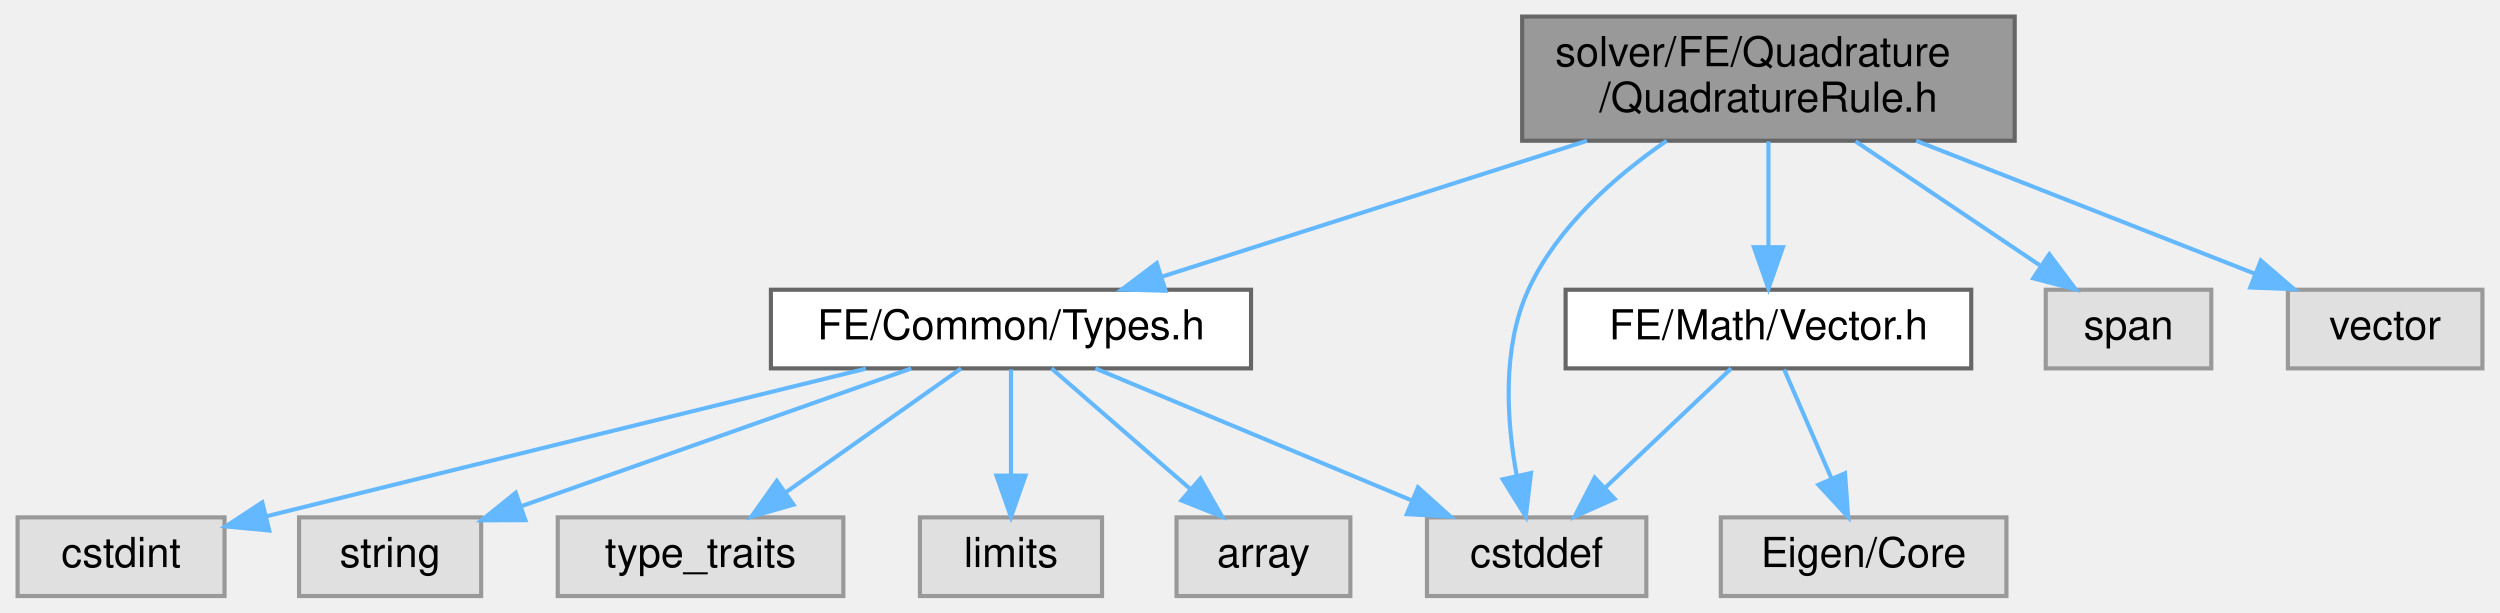
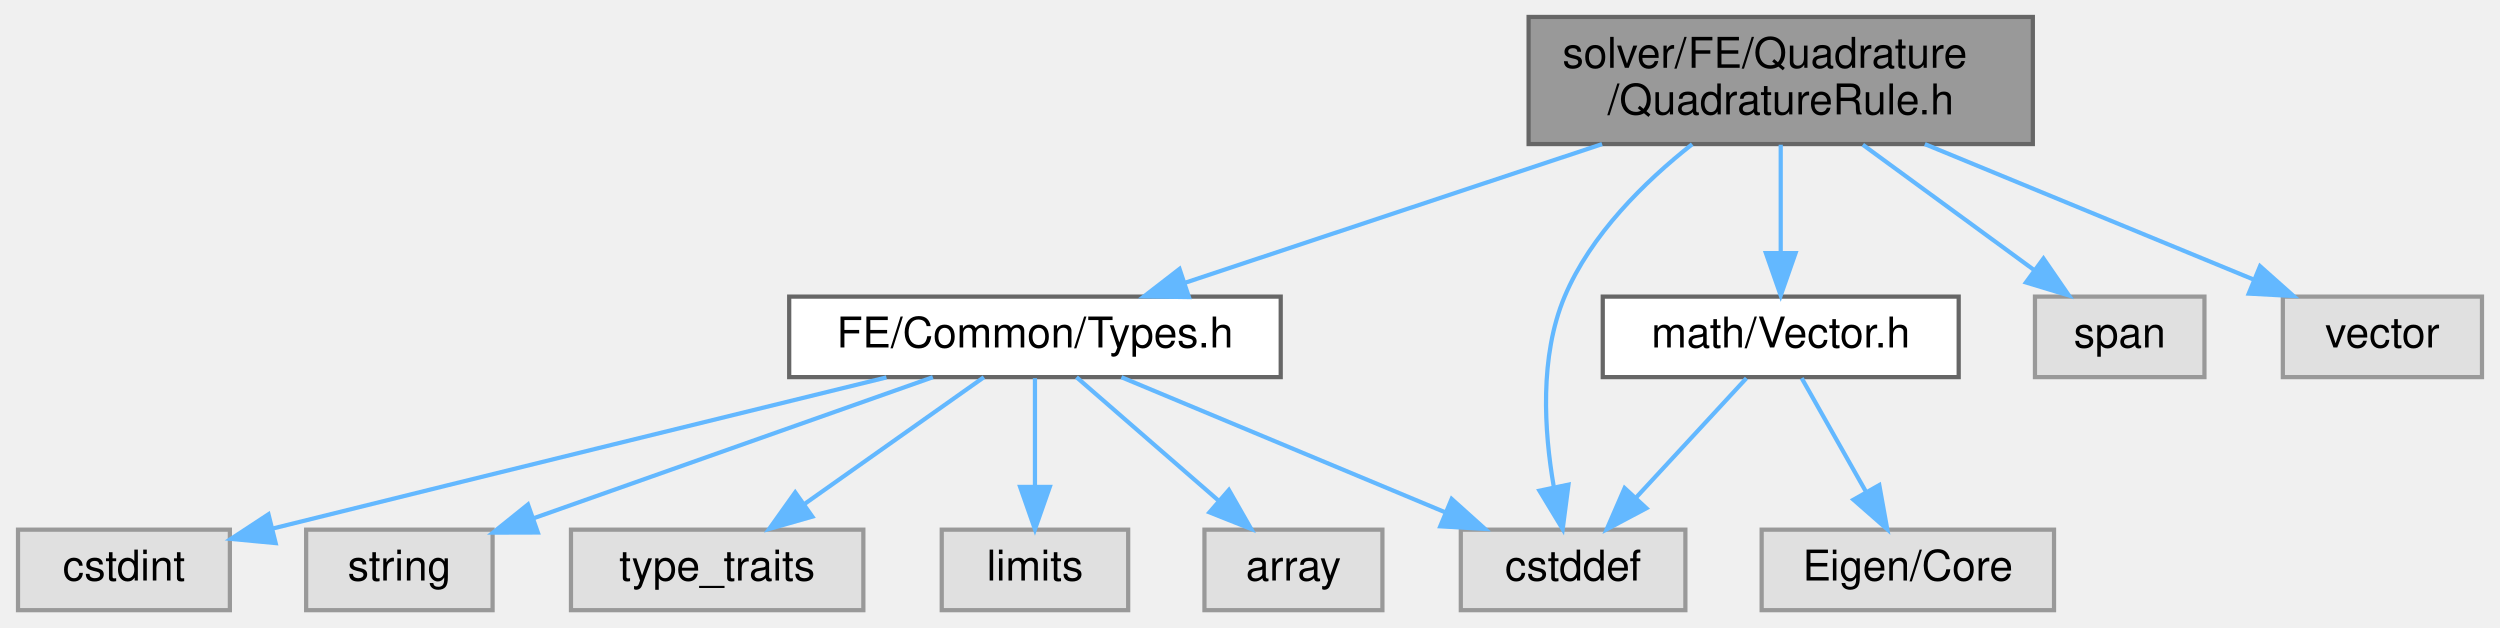
- <svg xmlns="http://www.w3.org/2000/svg" xmlns:xlink="http://www.w3.org/1999/xlink" width="604pt" height="148pt" viewBox="0.00 0.00 603.50 148.00">
+ <svg xmlns="http://www.w3.org/2000/svg" xmlns:xlink="http://www.w3.org/1999/xlink" width="590pt" height="148pt" viewBox="0.00 0.00 589.50 148.00">
  <g id="graph0" class="graph" transform="scale(1 1) rotate(0) translate(4 144)">
    <g id="Node000001" class="node">
      <g id="a_Node000001">
        <a xlink:title="Value type for reference-space quadrature rules.">
-           <polygon fill="#999999" stroke="#666666" points="482.5,-140 363.5,-140 363.5,-110 482.5,-110 482.5,-140" />
-           <text text-anchor="start" x="371.5" y="-128" font-family="Helvetica,sans-Serif" font-size="10.00">solver/FE/Quadrature</text>
-           <text text-anchor="middle" x="423" y="-117" font-family="Helvetica,sans-Serif" font-size="10.00">/QuadratureRule.h</text>
+           <polygon fill="#999999" stroke="#666666" points="475.5,-140 356.5,-140 356.5,-110 475.5,-110 475.5,-140" />
+           <text text-anchor="start" x="364.5" y="-128" font-family="Helvetica,sans-Serif" font-size="10.00">solver/FE/Quadrature</text>
+           <text text-anchor="middle" x="416" y="-117" font-family="Helvetica,sans-Serif" font-size="10.00">/QuadratureRule.h</text>
        </a>
      </g>
    </g>
    <g id="Node000002" class="node">
      <g id="a_Node000002">
        <a xlink:href="_types_8h.html" target="_top" xlink:title="Fundamental type definitions for the finite element library.">
          <polygon fill="white" stroke="#666666" points="298,-74 182,-74 182,-55 298,-55 298,-74" />
          <text text-anchor="middle" x="240" y="-62" font-family="Helvetica,sans-Serif" font-size="10.00">FE/Common/Types.h</text>
        </a>
      </g>
    </g>
    <g id="edge1_Node000001_Node000002" class="edge">
      <g id="a_edge1_Node000001_Node000002">
        <a xlink:title=" ">
-           <path fill="none" stroke="#63b8ff" d="M379.17,-109.99C347.86,-99.98 306.22,-86.67 276.67,-77.22" />
-           <polygon fill="#63b8ff" stroke="#63b8ff" points="277.35,-73.76 266.76,-74.05 275.22,-80.43 277.35,-73.76" />
+           <path fill="none" stroke="#63b8ff" d="M373.84,-109.99C343.73,-99.98 303.69,-86.67 275.27,-77.22" />
+           <polygon fill="#63b8ff" stroke="#63b8ff" points="276.33,-73.89 265.73,-74.05 274.12,-80.53 276.33,-73.89" />
        </a>
      </g>
    </g>
    <g id="Node000004" class="node">
      <g id="a_Node000004">
        <a xlink:title=" ">
          <polygon fill="#e0e0e0" stroke="#999999" points="393.5,-19 340.5,-19 340.5,0 393.5,0 393.5,-19" />
          <text text-anchor="middle" x="367" y="-7" font-family="Helvetica,sans-Serif" font-size="10.00">cstddef</text>
        </a>
      </g>
    </g>
    <g id="edge11_Node000001_Node000004" class="edge">
      <g id="a_edge11_Node000001_Node000004">
        <a xlink:title=" ">
-           <path fill="none" stroke="#63b8ff" d="M398.42,-109.99C385.91,-101.38 371.92,-89.11 365,-74 358.54,-59.9 359.78,-42.13 362.21,-28.98" />
-           <polygon fill="#63b8ff" stroke="#63b8ff" points="365.63,-29.72 364.39,-19.19 358.8,-28.19 365.63,-29.72" />
+           <path fill="none" stroke="#63b8ff" d="M395.11,-109.97C383.9,-101.13 371.15,-88.63 365,-74 359.05,-59.84 360.17,-42.3 362.42,-29.25" />
+           <polygon fill="#63b8ff" stroke="#63b8ff" points="365.91,-29.63 364.54,-19.13 359.06,-28.19 365.91,-29.63" />
        </a>
      </g>
    </g>
    <g id="Node000009" class="node">
      <g id="a_Node000009">
-         <a xlink:href="_f_e_2_math_2_vector_8h.html" target="_top" xlink:title="Fixed-size vector types for FE computations, backed by Eigen.">
-           <polygon fill="white" stroke="#666666" points="472,-74 374,-74 374,-55 472,-55 472,-74" />
-           <text text-anchor="middle" x="423" y="-62" font-family="Helvetica,sans-Serif" font-size="10.00">FE/Math/Vector.h</text>
+         <a xlink:href="common_2math_2include_2math_2_vector_8h.html" target="_top" xlink:title="Fixed-size vector types for FE computations, backed by Eigen.">
+           <polygon fill="white" stroke="#666666" points="458,-74 374,-74 374,-55 458,-55 458,-74" />
+           <text text-anchor="middle" x="416" y="-62" font-family="Helvetica,sans-Serif" font-size="10.00">math/Vector.h</text>
        </a>
      </g>
    </g>
    <g id="edge8_Node000001_Node000009" class="edge">
      <g id="a_edge8_Node000001_Node000009">
        <a xlink:title=" ">
-           <path fill="none" stroke="#63b8ff" d="M423,-109.84C423,-102.21 423,-92.7 423,-84.45" />
-           <polygon fill="#63b8ff" stroke="#63b8ff" points="426.5,-84.27 423,-74.27 419.5,-84.27 426.5,-84.27" />
+           <path fill="none" stroke="#63b8ff" d="M416,-109.84C416,-102.21 416,-92.7 416,-84.45" />
+           <polygon fill="#63b8ff" stroke="#63b8ff" points="419.5,-84.27 416,-74.27 412.5,-84.27 419.5,-84.27" />
        </a>
      </g>
    </g>
    <g id="Node000011" class="node">
      <g id="a_Node000011">
        <a xlink:title=" ">
-           <polygon fill="#e0e0e0" stroke="#999999" points="530,-74 490,-74 490,-55 530,-55 530,-74" />
-           <text text-anchor="middle" x="510" y="-62" font-family="Helvetica,sans-Serif" font-size="10.00">span</text>
+           <polygon fill="#e0e0e0" stroke="#999999" points="516,-74 476,-74 476,-55 516,-55 516,-74" />
+           <text text-anchor="middle" x="496" y="-62" font-family="Helvetica,sans-Serif" font-size="10.00">span</text>
        </a>
      </g>
    </g>
    <g id="edge12_Node000001_Node000011" class="edge">
      <g id="a_edge12_Node000001_Node000011">
        <a xlink:title=" ">
-           <path fill="none" stroke="#63b8ff" d="M444.06,-109.84C457.54,-100.77 474.99,-89.04 488.55,-79.92" />
-           <polygon fill="#63b8ff" stroke="#63b8ff" points="490.87,-82.58 497.22,-74.09 486.97,-76.77 490.87,-82.58" />
+           <path fill="none" stroke="#63b8ff" d="M435.37,-109.84C447.57,-100.91 463.31,-89.41 475.69,-80.35" />
+           <polygon fill="#63b8ff" stroke="#63b8ff" points="478.01,-82.99 484.01,-74.27 473.87,-77.34 478.01,-82.99" />
        </a>
      </g>
    </g>
    <g id="Node000012" class="node">
      <g id="a_Node000012">
        <a xlink:title=" ">
-           <polygon fill="#e0e0e0" stroke="#999999" points="595.5,-74 548.5,-74 548.5,-55 595.5,-55 595.5,-74" />
-           <text text-anchor="middle" x="572" y="-62" font-family="Helvetica,sans-Serif" font-size="10.00">vector</text>
+           <polygon fill="#e0e0e0" stroke="#999999" points="581.5,-74 534.5,-74 534.5,-55 581.5,-55 581.5,-74" />
+           <text text-anchor="middle" x="558" y="-62" font-family="Helvetica,sans-Serif" font-size="10.00">vector</text>
        </a>
      </g>
    </g>
    <g id="edge13_Node000001_Node000012" class="edge">
      <g id="a_edge13_Node000001_Node000012">
        <a xlink:title=" ">
-           <path fill="none" stroke="#63b8ff" d="M458.69,-109.99C483.66,-100.18 516.7,-87.21 540.66,-77.81" />
-           <polygon fill="#63b8ff" stroke="#63b8ff" points="541.97,-81.05 550,-74.14 539.41,-74.54 541.97,-81.05" />
+           <path fill="none" stroke="#63b8ff" d="M450.01,-109.99C473.6,-100.27 504.74,-87.44 527.52,-78.06" />
+           <polygon fill="#63b8ff" stroke="#63b8ff" points="529.12,-81.18 537.03,-74.14 526.45,-74.71 529.12,-81.18" />
        </a>
      </g>
    </g>
    <g id="Node000003" class="node">
      <g id="a_Node000003">
        <a xlink:title=" ">
          <polygon fill="#e0e0e0" stroke="#999999" points="322,-19 280,-19 280,0 322,0 322,-19" />
          <text text-anchor="middle" x="301" y="-7" font-family="Helvetica,sans-Serif" font-size="10.00">array</text>
        </a>
      </g>
    </g>
    <g id="edge2_Node000002_Node000003" class="edge">
      <g id="a_edge2_Node000002_Node000003">
        <a xlink:title=" ">
          <path fill="none" stroke="#63b8ff" d="M249.8,-54.98C258.82,-47.15 272.41,-35.34 283.32,-25.86" />
          <polygon fill="#63b8ff" stroke="#63b8ff" points="285.77,-28.37 291.02,-19.17 281.18,-23.09 285.77,-28.37" />
        </a>
      </g>
    </g>
    <g id="edge3_Node000002_Node000004" class="edge">
      <g id="a_edge3_Node000002_Node000004">
        <a xlink:title=" ">
          <path fill="none" stroke="#63b8ff" d="M260.4,-54.98C281.02,-46.38 313.11,-32.99 336.69,-23.15" />
          <polygon fill="#63b8ff" stroke="#63b8ff" points="338.34,-26.25 346.22,-19.17 335.65,-19.79 338.34,-26.25" />
        </a>
      </g>
    </g>
    <g id="Node000005" class="node">
      <g id="a_Node000005">
        <a xlink:title=" ">
          <polygon fill="#e0e0e0" stroke="#999999" points="50,-19 0,-19 0,0 50,0 50,-19" />
          <text text-anchor="middle" x="25" y="-7" font-family="Helvetica,sans-Serif" font-size="10.00">cstdint</text>
        </a>
      </g>
    </g>
    <g id="edge4_Node000002_Node000005" class="edge">
      <g id="a_edge4_Node000002_Node000005">
        <a xlink:title=" ">
          <path fill="none" stroke="#63b8ff" d="M204.95,-54.93C170.48,-46.48 116.08,-33.14 60,-19.24" />
          <polygon fill="#63b8ff" stroke="#63b8ff" points="60.8,-15.83 50.25,-16.82 59.11,-22.63 60.8,-15.83" />
        </a>
      </g>
    </g>
    <g id="Node000006" class="node">
      <g id="a_Node000006">
        <a xlink:title=" ">
          <polygon fill="#e0e0e0" stroke="#999999" points="112,-19 68,-19 68,0 112,0 112,-19" />
          <text text-anchor="middle" x="90" y="-7" font-family="Helvetica,sans-Serif" font-size="10.00">string</text>
        </a>
      </g>
    </g>
    <g id="edge5_Node000002_Node000006" class="edge">
      <g id="a_edge5_Node000002_Node000006">
        <a xlink:title=" ">
          <path fill="none" stroke="#63b8ff" d="M215.9,-54.98C190.38,-45.97 149.97,-31.69 121.84,-21.75" />
          <polygon fill="#63b8ff" stroke="#63b8ff" points="122.68,-18.33 112.09,-18.3 120.35,-24.94 122.68,-18.33" />
        </a>
      </g>
    </g>
    <g id="Node000007" class="node">
      <g id="a_Node000007">
        <a xlink:title=" ">
          <polygon fill="#e0e0e0" stroke="#999999" points="199.5,-19 130.5,-19 130.5,0 199.5,0 199.5,-19" />
          <text text-anchor="middle" x="165" y="-7" font-family="Helvetica,sans-Serif" font-size="10.00">type_traits</text>
        </a>
      </g>
    </g>
    <g id="edge6_Node000002_Node000007" class="edge">
      <g id="a_edge6_Node000002_Node000007">
        <a xlink:title=" ">
          <path fill="none" stroke="#63b8ff" d="M227.95,-54.98C216.54,-46.92 199.17,-34.65 185.57,-25.03" />
          <polygon fill="#63b8ff" stroke="#63b8ff" points="187.46,-22.08 177.27,-19.17 183.42,-27.8 187.46,-22.08" />
        </a>
      </g>
    </g>
    <g id="Node000008" class="node">
      <g id="a_Node000008">
        <a xlink:title=" ">
          <polygon fill="#e0e0e0" stroke="#999999" points="262,-19 218,-19 218,0 262,0 262,-19" />
          <text text-anchor="middle" x="240" y="-7" font-family="Helvetica,sans-Serif" font-size="10.00">limits</text>
        </a>
      </g>
    </g>
    <g id="edge7_Node000002_Node000008" class="edge">
      <g id="a_edge7_Node000002_Node000008">
        <a xlink:title=" ">
          <path fill="none" stroke="#63b8ff" d="M240,-54.75C240,-47.8 240,-37.85 240,-29.13" />
          <polygon fill="#63b8ff" stroke="#63b8ff" points="243.5,-29.09 240,-19.09 236.5,-29.09 243.5,-29.09" />
        </a>
      </g>
    </g>
    <g id="edge10_Node000009_Node000004" class="edge">
      <g id="a_edge10_Node000009_Node000004">
        <a xlink:title=" ">
-           <path fill="none" stroke="#63b8ff" d="M414,-54.98C405.81,-47.23 393.49,-35.58 383.53,-26.14" />
-           <polygon fill="#63b8ff" stroke="#63b8ff" points="385.83,-23.5 376.16,-19.17 381.02,-28.59 385.83,-23.5" />
+           <path fill="none" stroke="#63b8ff" d="M407.91,-54.75C400.84,-47.11 390.41,-35.82 381.85,-26.56" />
+           <polygon fill="#63b8ff" stroke="#63b8ff" points="384.3,-24.06 374.94,-19.09 379.16,-28.81 384.3,-24.06" />
        </a>
      </g>
    </g>
    <g id="Node000010" class="node">
      <g id="a_Node000010">
        <a xlink:title=" ">
          <polygon fill="#e0e0e0" stroke="#999999" points="480.5,-19 411.5,-19 411.5,0 480.5,0 480.5,-19" />
          <text text-anchor="middle" x="446" y="-7" font-family="Helvetica,sans-Serif" font-size="10.00">Eigen/Core</text>
        </a>
      </g>
    </g>
    <g id="edge9_Node000009_Node000010" class="edge">
      <g id="a_edge9_Node000009_Node000010">
        <a xlink:title=" ">
-           <path fill="none" stroke="#63b8ff" d="M426.8,-54.75C429.91,-47.57 434.42,-37.18 438.29,-28.27" />
-           <polygon fill="#63b8ff" stroke="#63b8ff" points="441.5,-29.66 442.27,-19.09 435.08,-26.87 441.5,-29.66" />
+           <path fill="none" stroke="#63b8ff" d="M420.95,-54.75C425.06,-47.49 431.03,-36.95 436.1,-27.98" />
+           <polygon fill="#63b8ff" stroke="#63b8ff" points="439.26,-29.52 441.14,-19.09 433.17,-26.07 439.26,-29.52" />
        </a>
      </g>
    </g>
  </g>
</svg>
